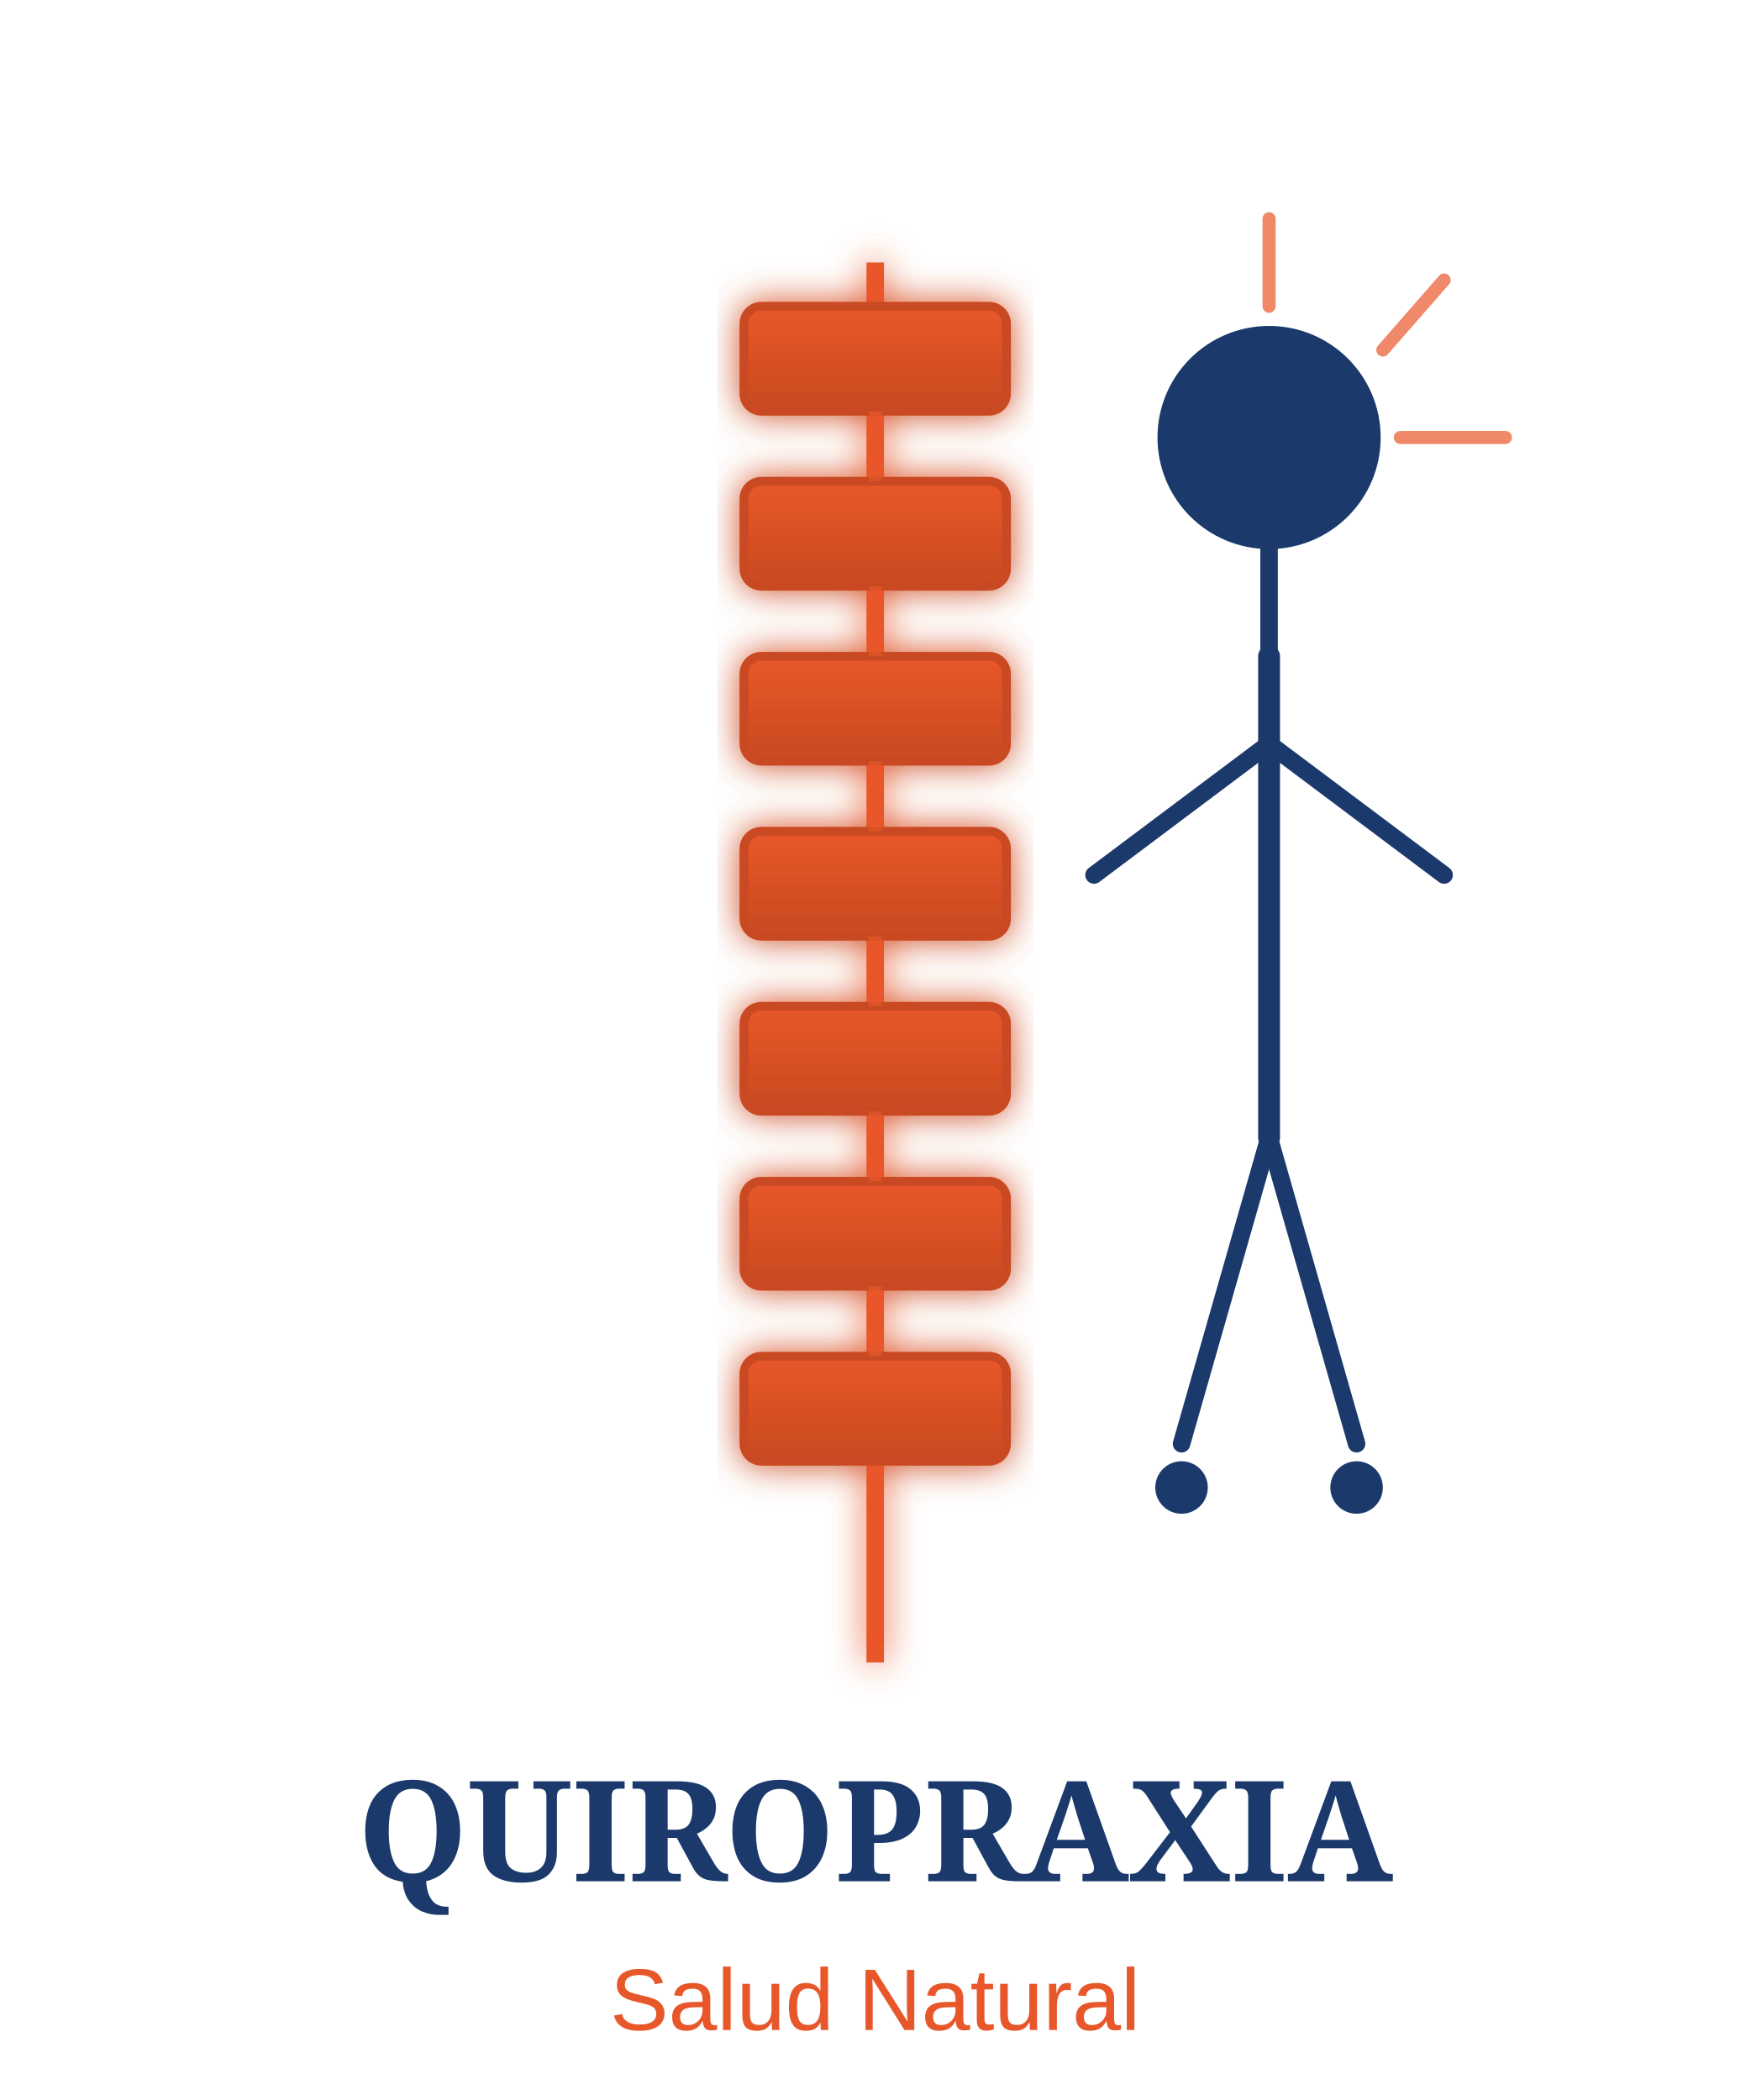
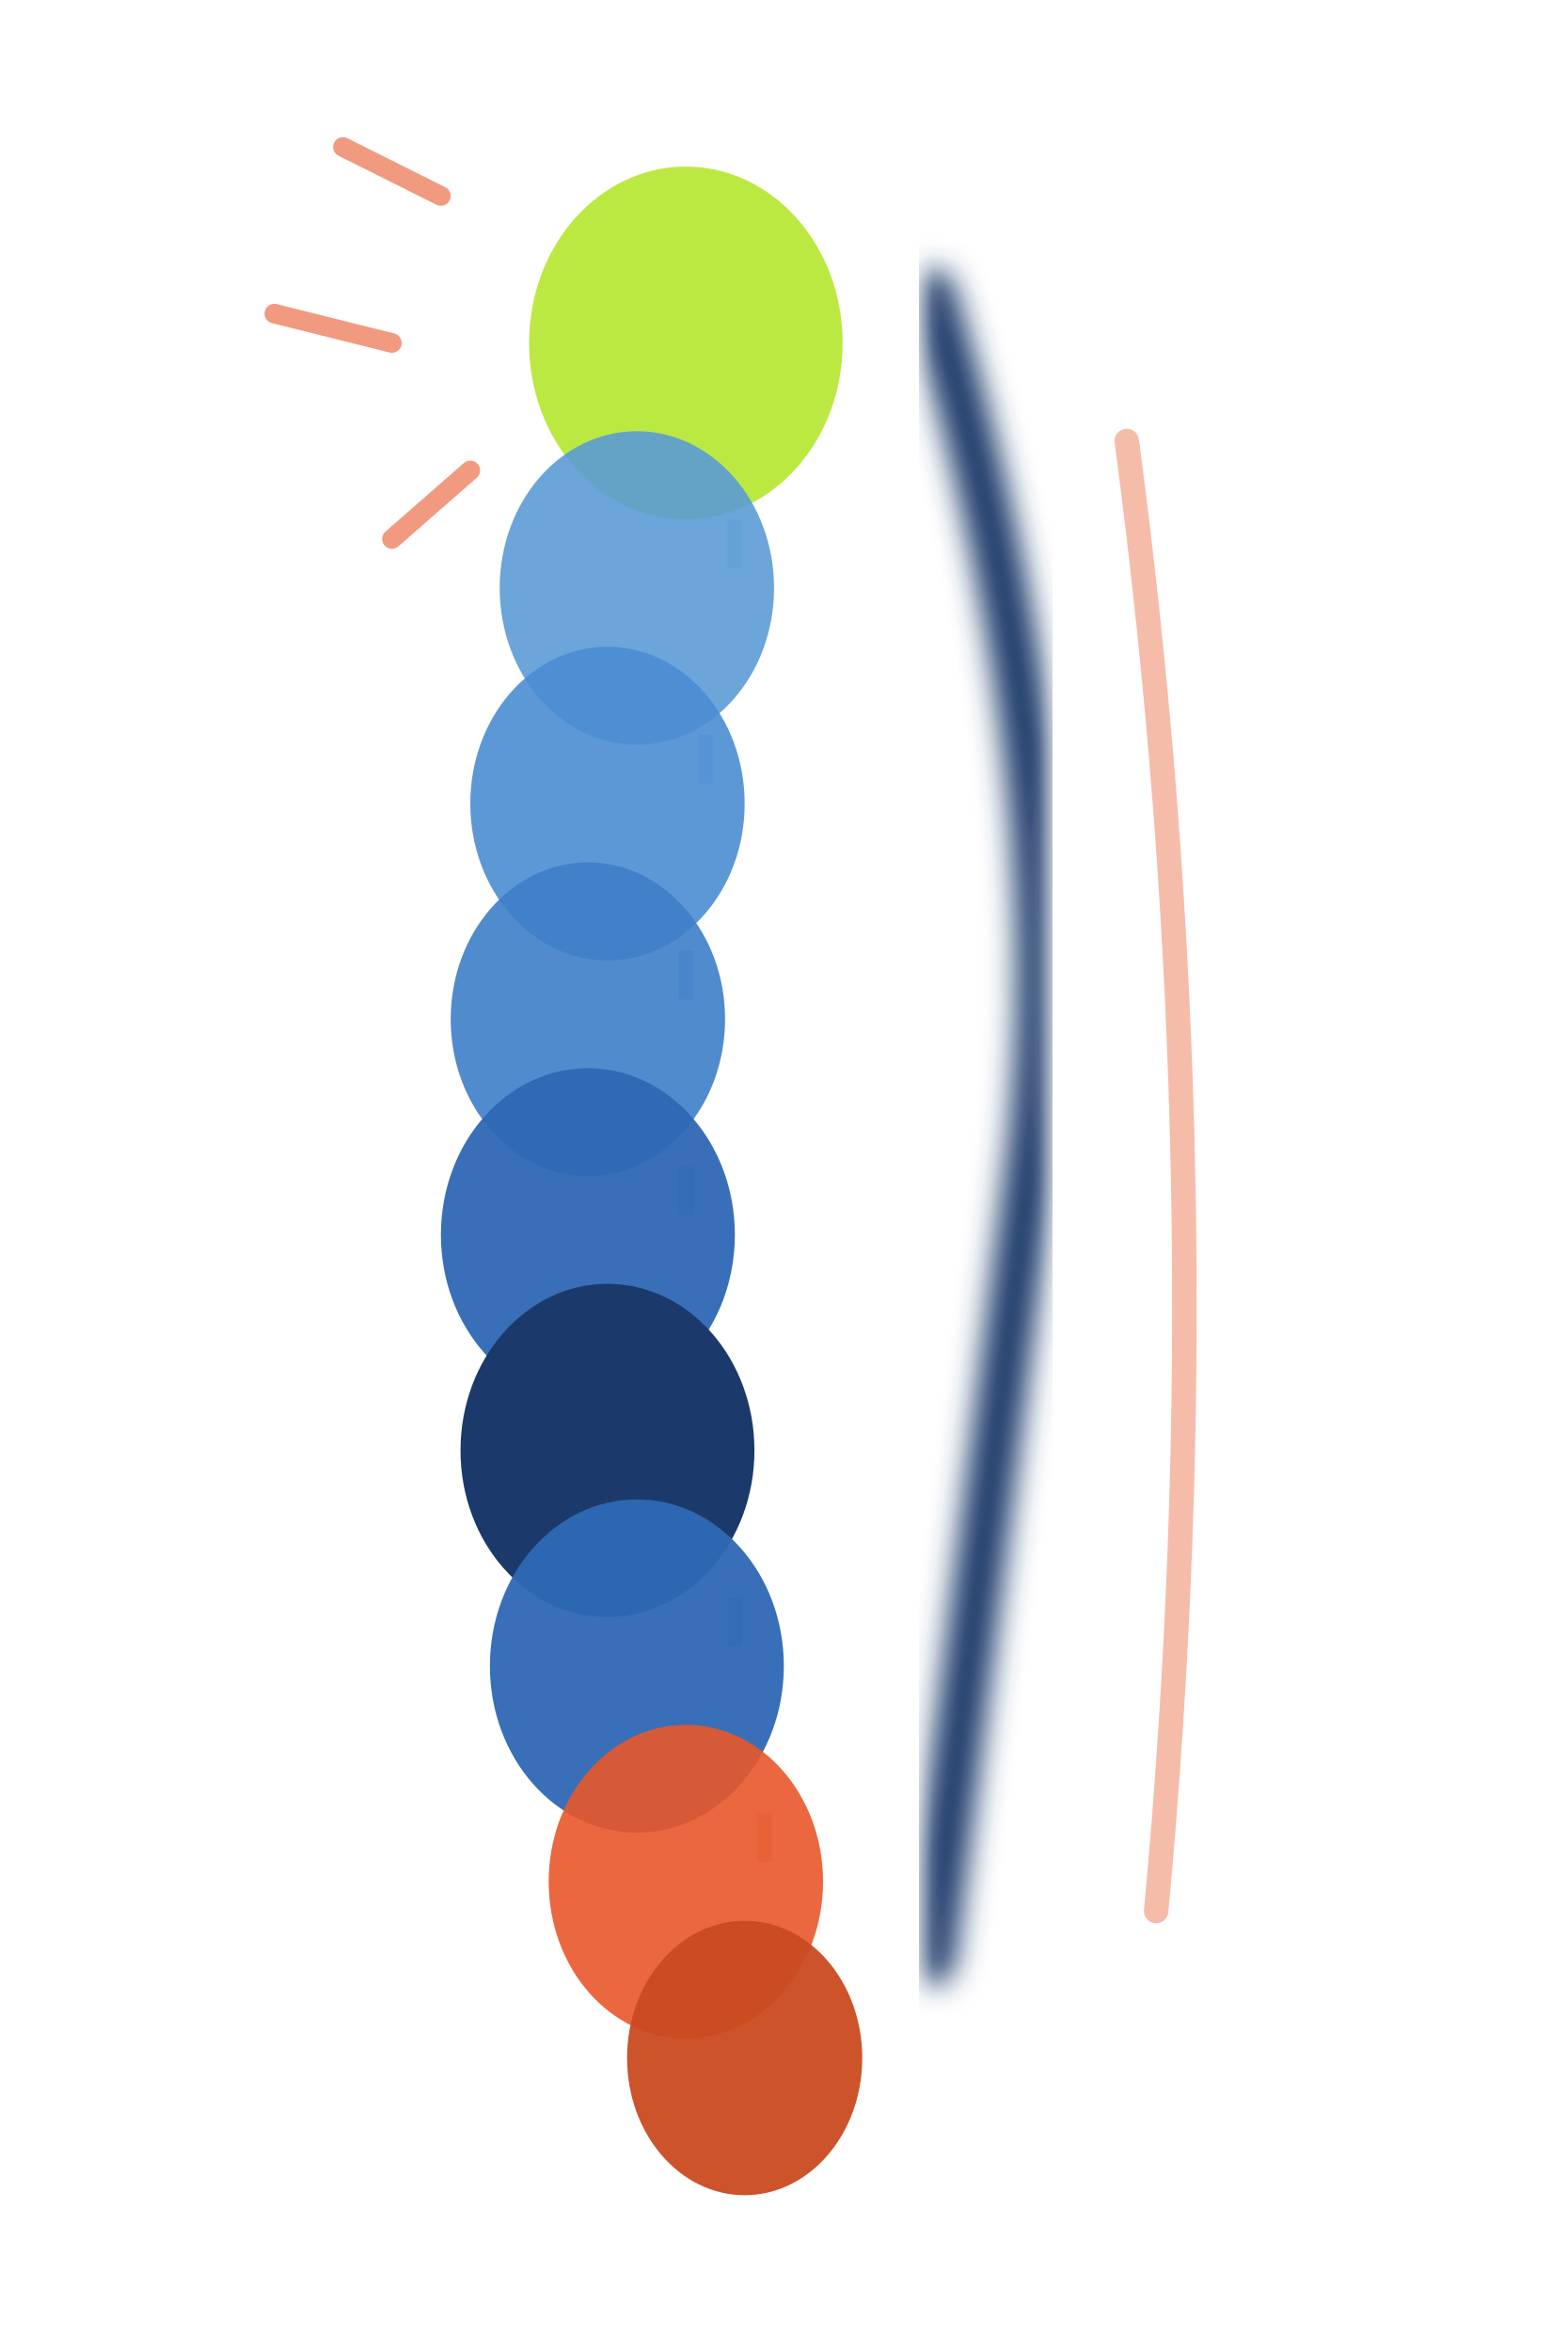
- <svg xmlns="http://www.w3.org/2000/svg" viewBox="0 0 200 240">
+ <svg xmlns="http://www.w3.org/2000/svg" viewBox="0 0 160 240">
  <defs>
-     <linearGradient id="spinGradient" x1="0%" y1="0%" x2="0%" y2="100%">
-       <stop offset="0%" style="stop-color:#E8572A;stop-opacity:1" />
-       <stop offset="100%" style="stop-color:#C94A20;stop-opacity:1" />
-     </linearGradient>
-     <filter id="glow">
-       <feGaussianBlur stdDeviation="2" result="coloredBlur" />
-       <feMerge>
-         <feMergeNode in="coloredBlur" />
-         <feMergeNode in="SourceGraphic" />
-       </feMerge>
+     <filter id="softGlow">
+       <feGaussianBlur in="SourceGraphic" stdDeviation="1.5" />
    </filter>
  </defs>
-   <g filter="url(#glow)">
-     <line x1="100" y1="30" x2="100" y2="190" stroke="#E8572A" stroke-width="2" />
-     <rect x="85" y="35" width="30" height="12" rx="2" fill="url(#spinGradient)" stroke="#C94A20" stroke-width="1" />
-     <rect x="85" y="55" width="30" height="12" rx="2" fill="url(#spinGradient)" stroke="#C94A20" stroke-width="1" />
-     <rect x="85" y="75" width="30" height="12" rx="2" fill="url(#spinGradient)" stroke="#C94A20" stroke-width="1" />
-     <rect x="85" y="95" width="30" height="12" rx="2" fill="url(#spinGradient)" stroke="#C94A20" stroke-width="1" />
-     <rect x="85" y="115" width="30" height="12" rx="2" fill="url(#spinGradient)" stroke="#C94A20" stroke-width="1" />
-     <rect x="85" y="135" width="30" height="12" rx="2" fill="url(#spinGradient)" stroke="#C94A20" stroke-width="1" />
-     <rect x="85" y="155" width="30" height="12" rx="2" fill="url(#spinGradient)" stroke="#C94A20" stroke-width="1" />
-     <line x1="100" y1="47" x2="100" y2="55" stroke="#E8572A" stroke-width="1.5" opacity="0.6" />
-     <line x1="100" y1="67" x2="100" y2="75" stroke="#E8572A" stroke-width="1.5" opacity="0.6" />
-     <line x1="100" y1="87" x2="100" y2="95" stroke="#E8572A" stroke-width="1.5" opacity="0.6" />
-     <line x1="100" y1="107" x2="100" y2="115" stroke="#E8572A" stroke-width="1.5" opacity="0.6" />
-     <line x1="100" y1="127" x2="100" y2="135" stroke="#E8572A" stroke-width="1.5" opacity="0.6" />
-     <line x1="100" y1="147" x2="100" y2="155" stroke="#E8572A" stroke-width="1.5" opacity="0.6" />
+   <path d="M 95 30 Q 110 80, 105 120 Q 100 160, 95 200" stroke="#1B3A6B" stroke-width="5" fill="none" stroke-linecap="round" filter="url(#softGlow)" />
+   <ellipse cx="70" cy="35" rx="16" ry="18" fill="#B8E839" opacity="0.95" />
+   <ellipse cx="65" cy="60" rx="14" ry="16" fill="#5B9BD5" opacity="0.9" />
+   <ellipse cx="62" cy="82" rx="14" ry="16" fill="#4A8DD1" opacity="0.9" />
+   <ellipse cx="60" cy="104" rx="14" ry="16" fill="#3D7EC8" opacity="0.9" />
+   <ellipse cx="60" cy="126" rx="15" ry="17" fill="#2E68B4" opacity="0.95" />
+   <ellipse cx="62" cy="148" rx="15" ry="17" fill="#1B3A6B" opacity="1" />
+   <ellipse cx="65" cy="170" rx="15" ry="17" fill="#2E68B4" opacity="0.95" />
+   <ellipse cx="70" cy="192" rx="14" ry="16" fill="#E8572A" opacity="0.9" />
+   <ellipse cx="76" cy="210" rx="12" ry="14" fill="#C94A20" opacity="0.95" />
+   <line x1="75" y1="53" x2="75" y2="58" stroke="#5B9BD5" stroke-width="1.5" opacity="0.4" />
+   <line x1="72" y1="75" x2="72" y2="80" stroke="#4A8DD1" stroke-width="1.5" opacity="0.4" />
+   <line x1="70" y1="97" x2="70" y2="102" stroke="#3D7EC8" stroke-width="1.5" opacity="0.4" />
+   <line x1="70" y1="119" x2="70" y2="124" stroke="#2E68B4" stroke-width="1.5" opacity="0.4" />
+   <line x1="72" y1="141" x2="72" y2="146" stroke="#1B3A6B" stroke-width="1.5" opacity="0.4" />
+   <line x1="75" y1="163" x2="75" y2="168" stroke="#2E68B4" stroke-width="1.5" opacity="0.4" />
+   <line x1="78" y1="185" x2="78" y2="190" stroke="#E8572A" stroke-width="1.5" opacity="0.4" />
+   <g stroke="#E8572A" stroke-width="2" stroke-linecap="round" opacity="0.6">
+     <line x1="45" y1="20" x2="35" y2="15" />
+     <line x1="40" y1="35" x2="28" y2="32" />
+     <line x1="48" y1="48" x2="40" y2="55" />
  </g>
-   <g>
-     <circle cx="145" cy="50" r="12" fill="#1B3A6B" stroke="#1B3A6B" stroke-width="1.5" />
-     <line x1="145" y1="62" x2="145" y2="75" stroke="#1B3A6B" stroke-width="2" stroke-linecap="round" />
-     <line x1="145" y1="75" x2="145" y2="130" stroke="#1B3A6B" stroke-width="2.5" stroke-linecap="round" />
-     <line x1="145" y1="85" x2="125" y2="100" stroke="#1B3A6B" stroke-width="2" stroke-linecap="round" />
-     <line x1="145" y1="85" x2="165" y2="100" stroke="#1B3A6B" stroke-width="2" stroke-linecap="round" />
-     <line x1="145" y1="130" x2="135" y2="165" stroke="#1B3A6B" stroke-width="2" stroke-linecap="round" />
-     <line x1="145" y1="130" x2="155" y2="165" stroke="#1B3A6B" stroke-width="2" stroke-linecap="round" />
-     <circle cx="135" cy="170" r="3" fill="#1B3A6B" />
-     <circle cx="155" cy="170" r="3" fill="#1B3A6B" />
-   </g>
-   <g stroke="#E8572A" stroke-width="1.5" stroke-linecap="round" opacity="0.7">
-     <line x1="145" y1="35" x2="145" y2="25" />
-     <line x1="158" y1="40" x2="165" y2="32" />
-     <line x1="160" y1="50" x2="172" y2="50" />
-   </g>
-   <text x="100" y="215" font-family="Georgia, serif" font-size="16" font-weight="bold" fill="#1B3A6B" text-anchor="middle">QUIROPRAXIA</text>
-   <text x="100" y="232" font-family="Arial, sans-serif" font-size="10" fill="#E8572A" text-anchor="middle">Salud Natural</text>
+   <path d="M 115 45 Q 125 120, 118 195" stroke="#E8572A" stroke-width="2.5" fill="none" stroke-linecap="round" opacity="0.4" />
</svg>
